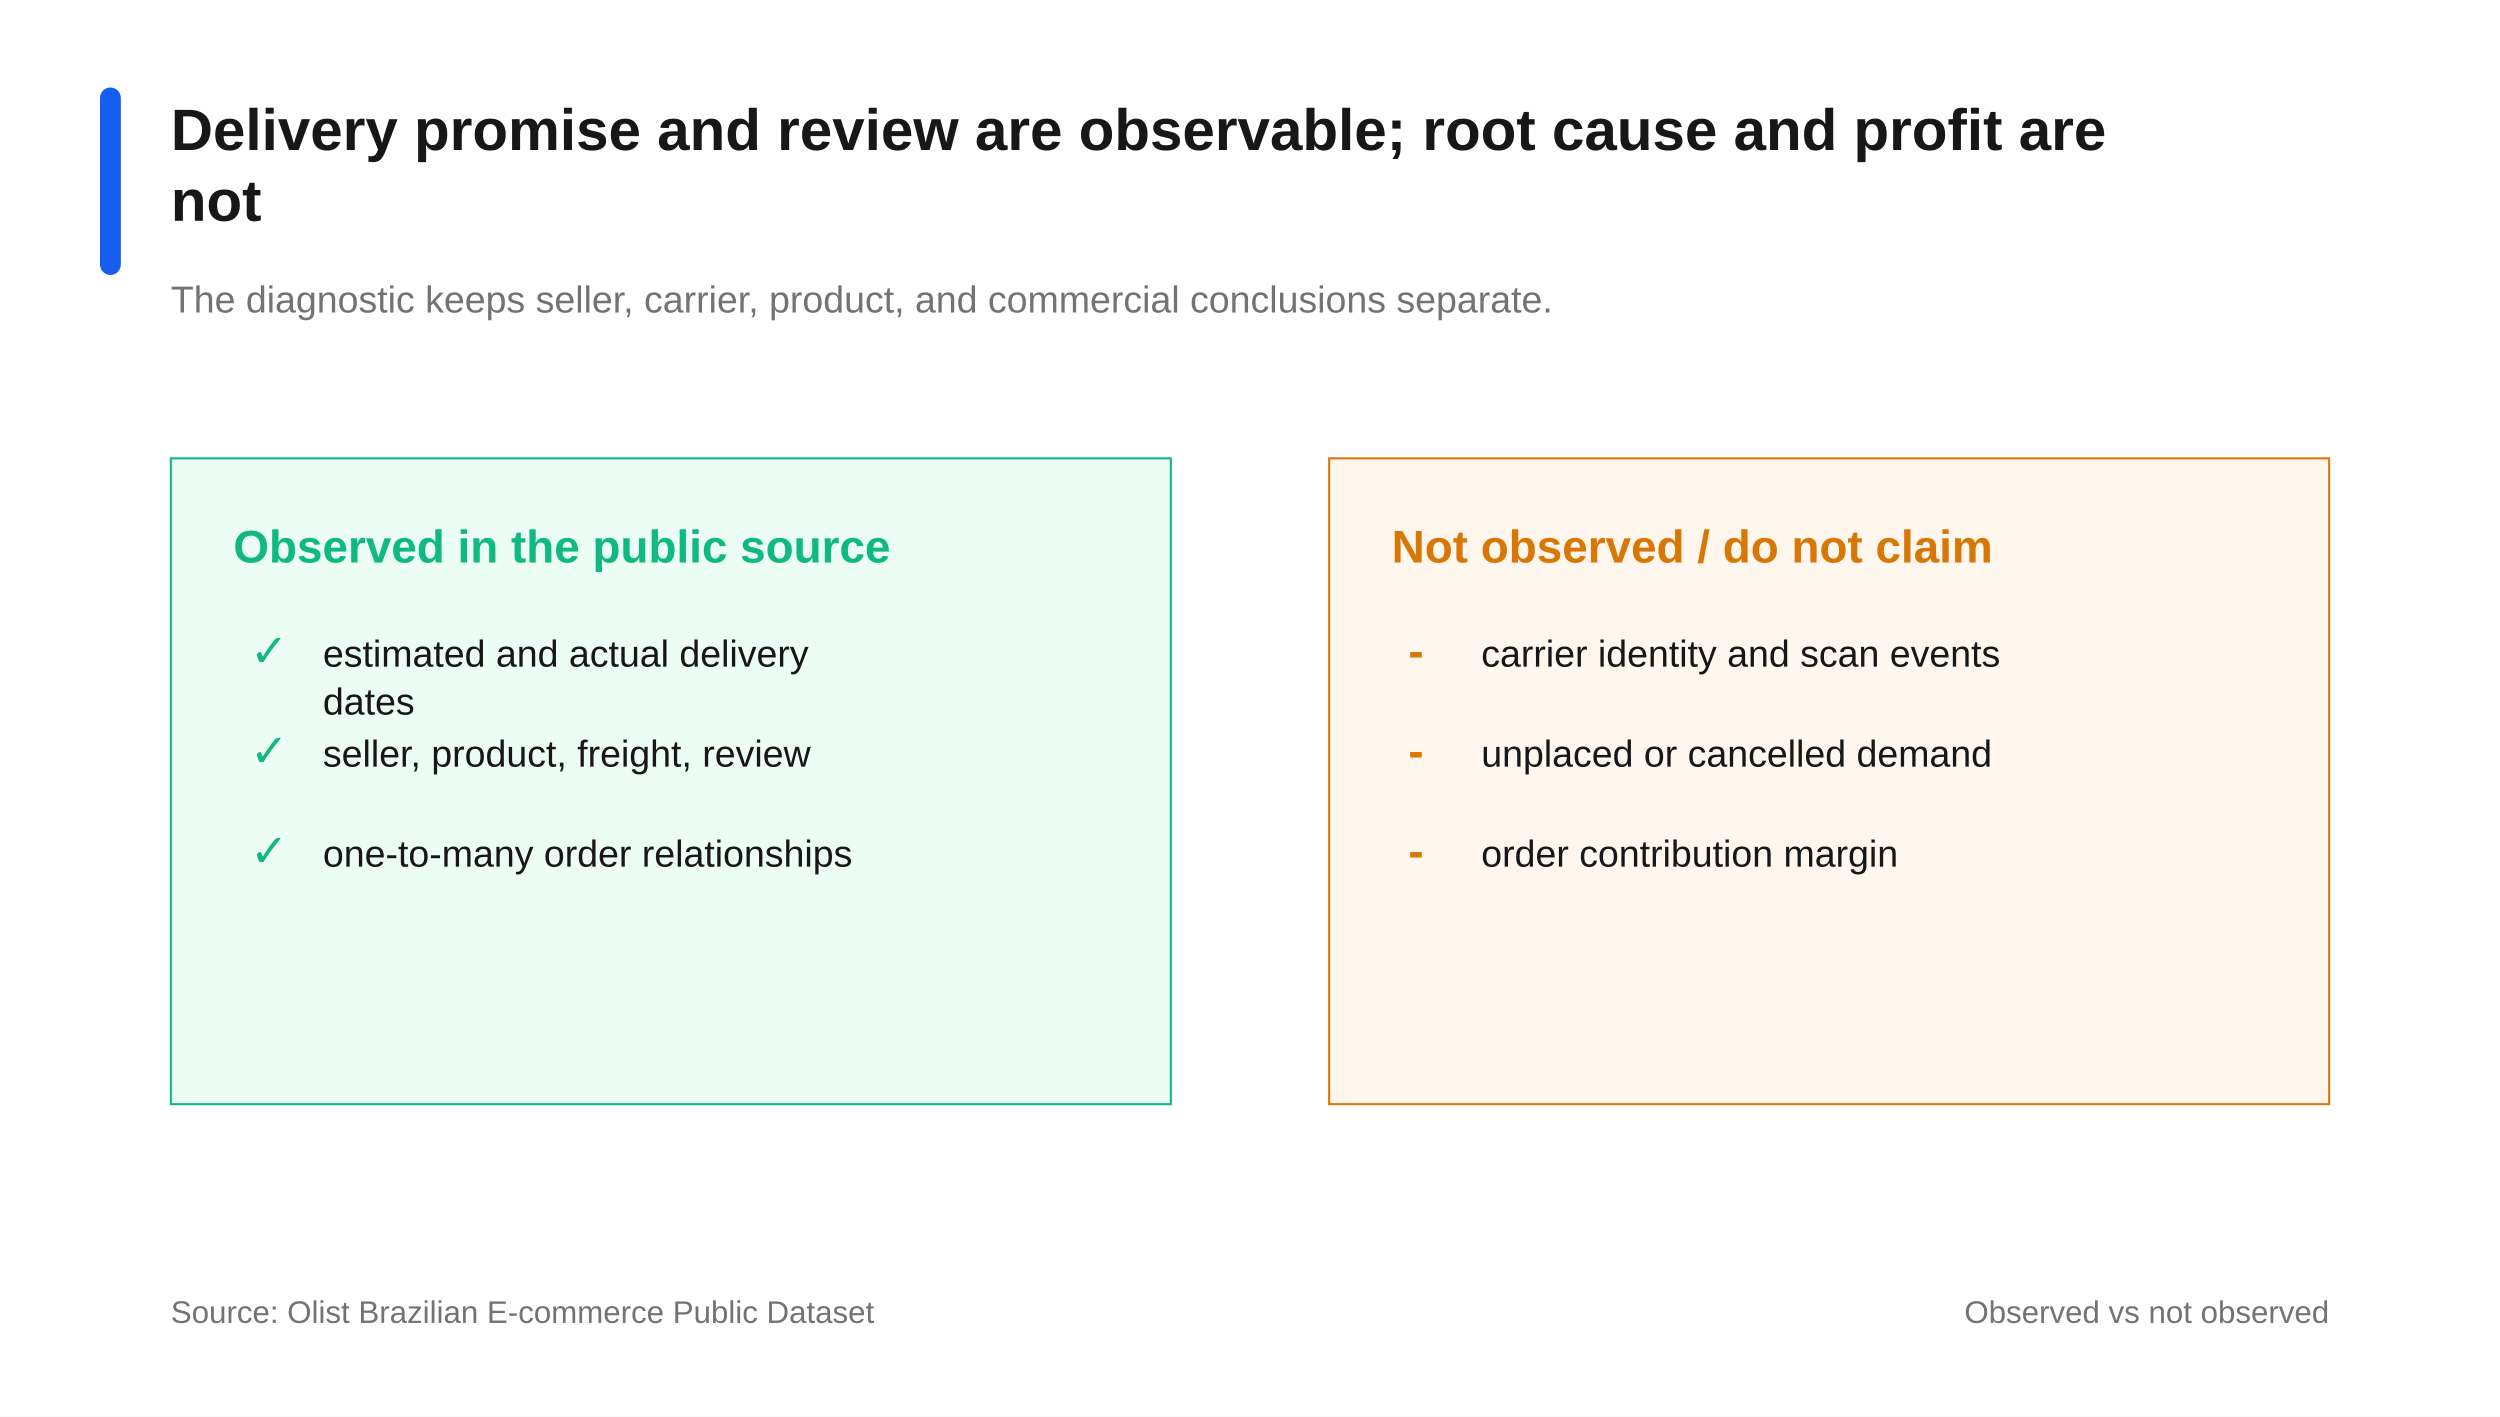
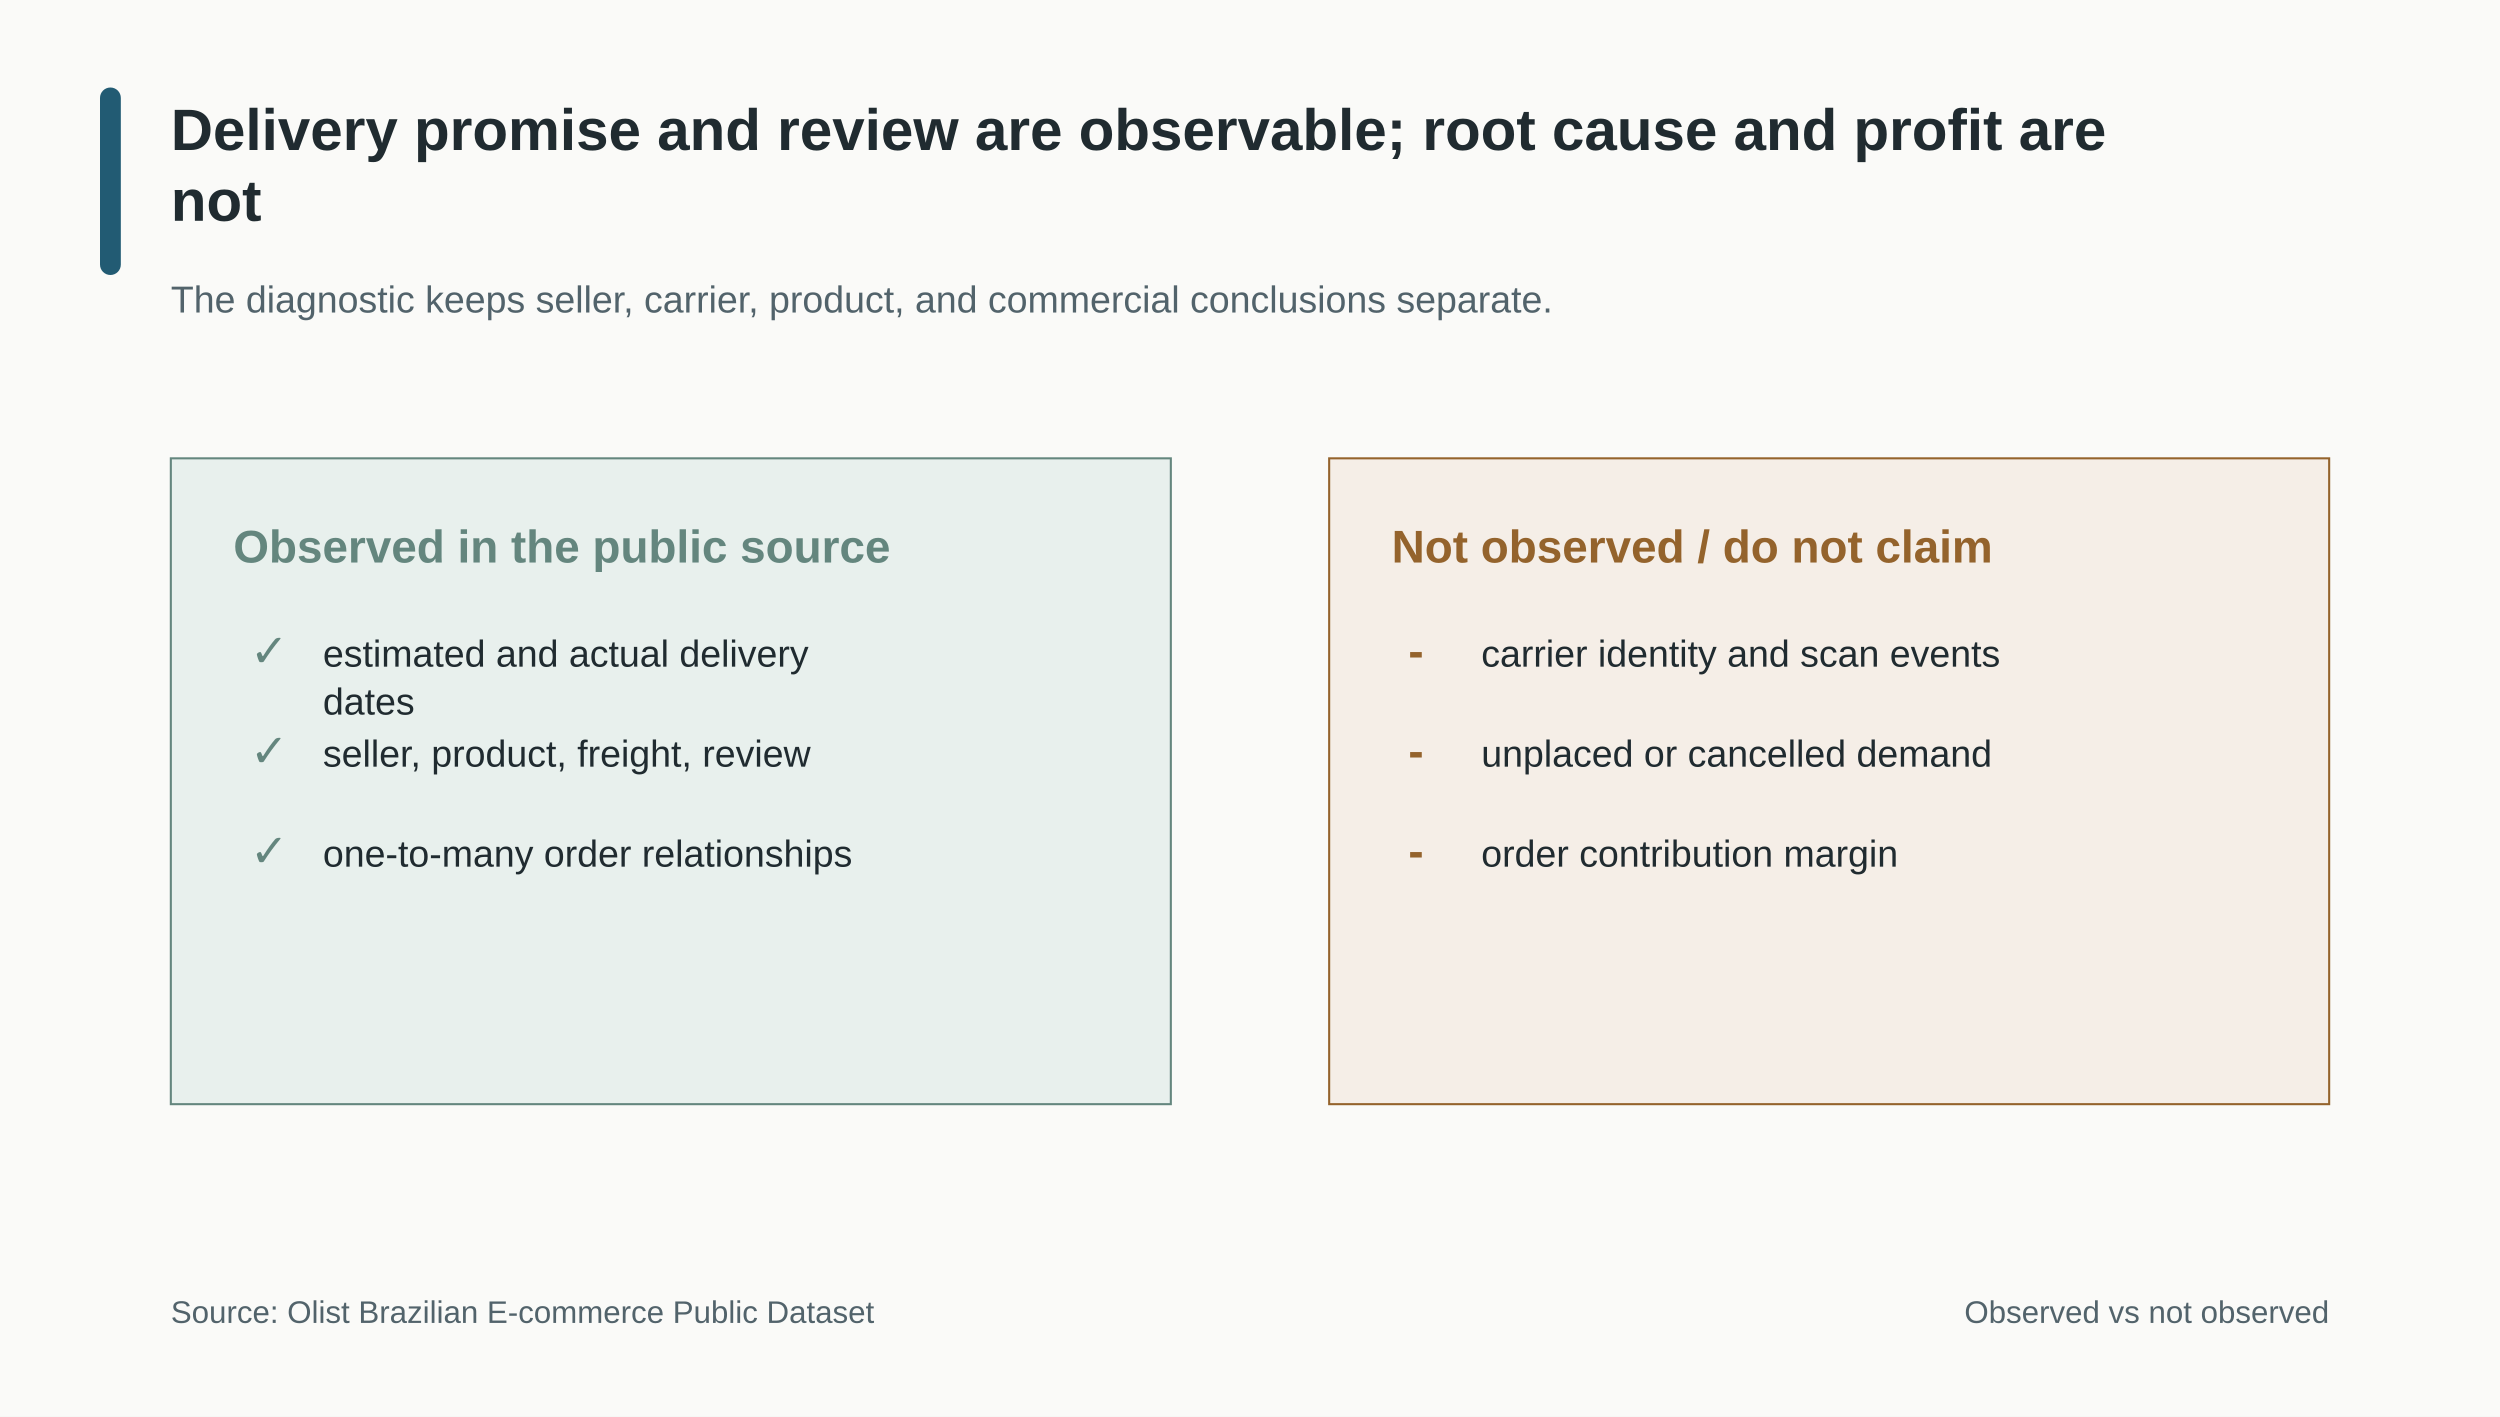
<svg xmlns="http://www.w3.org/2000/svg" width="1200" height="680" viewBox="0 0 1200 680" role="img" aria-labelledby="title desc">
-   <rect width="1200" height="680" fill="#ffffff" />
-   <rect x="48" y="42" width="10" height="90" rx="5" fill="#155eef" />
-   <text x="82" y="72" fill="#171717" font-family="Arial, sans-serif" font-size="28px" font-weight="700" text-anchor="start">Delivery promise and review are observable; root cause and profit are</text>
-   <text x="82" y="106" fill="#171717" font-family="Arial, sans-serif" font-size="28px" font-weight="700" text-anchor="start">not</text>
-   <text x="82" y="150" fill="#737373" font-family="Arial, sans-serif" font-size="18px" font-weight="400" text-anchor="start">The diagnostic keeps seller, carrier, product, and commercial conclusions separate.</text>
-   <rect x="82" y="220" width="480" height="310" fill="#ecfdf5" stroke="#10b981" />
-   <rect x="638" y="220" width="480" height="310" fill="#fff7ed" stroke="#d97706" />
-   <text x="112" y="270" fill="#10b981" font-family="Arial, sans-serif" font-size="22px" font-weight="700" text-anchor="start">Observed in the public source</text>
-   <text x="668" y="270" fill="#d97706" font-family="Arial, sans-serif" font-size="22px" font-weight="700" text-anchor="start">Not observed / do not claim</text>
-   <text x="120" y="320" fill="#10b981" font-family="Arial, sans-serif" font-size="22px" font-weight="700" text-anchor="start">✓</text>
-   <text x="155" y="320" fill="#171717" font-family="Arial, sans-serif" font-size="18px" font-weight="400" text-anchor="start">estimated and actual delivery</text>
-   <text x="155" y="343" fill="#171717" font-family="Arial, sans-serif" font-size="18px" font-weight="400" text-anchor="start">dates</text>
-   <text x="120" y="368" fill="#10b981" font-family="Arial, sans-serif" font-size="22px" font-weight="700" text-anchor="start">✓</text>
-   <text x="155" y="368" fill="#171717" font-family="Arial, sans-serif" font-size="18px" font-weight="400" text-anchor="start">seller, product, freight, review</text>
-   <text x="120" y="416" fill="#10b981" font-family="Arial, sans-serif" font-size="22px" font-weight="700" text-anchor="start">✓</text>
-   <text x="155" y="416" fill="#171717" font-family="Arial, sans-serif" font-size="18px" font-weight="400" text-anchor="start">one-to-many order relationships</text>
-   <text x="676" y="320" fill="#d97706" font-family="Arial, sans-serif" font-size="22px" font-weight="700" text-anchor="start">-</text>
-   <text x="711" y="320" fill="#171717" font-family="Arial, sans-serif" font-size="18px" font-weight="400" text-anchor="start">carrier identity and scan events</text>
-   <text x="676" y="368" fill="#d97706" font-family="Arial, sans-serif" font-size="22px" font-weight="700" text-anchor="start">-</text>
-   <text x="711" y="368" fill="#171717" font-family="Arial, sans-serif" font-size="18px" font-weight="400" text-anchor="start">unplaced or cancelled demand</text>
-   <text x="676" y="416" fill="#d97706" font-family="Arial, sans-serif" font-size="22px" font-weight="700" text-anchor="start">-</text>
-   <text x="711" y="416" fill="#171717" font-family="Arial, sans-serif" font-size="18px" font-weight="400" text-anchor="start">order contribution margin</text>
-   <text x="82" y="635" fill="#737373" font-family="Arial, sans-serif" font-size="15px" font-weight="400" text-anchor="start">Source: Olist Brazilian E-commerce Public Dataset</text>
-   <text x="1118" y="635" fill="#737373" font-family="Arial, sans-serif" font-size="15px" font-weight="400" text-anchor="end">Observed vs not observed</text>
+   <rect width="1200" height="680" fill="#FAFAF8" />
+   <rect x="48" y="42" width="10" height="90" rx="5" fill="#225B73" />
+   <text x="82" y="72" fill="#202B30" font-family="Arial, sans-serif" font-size="28px" font-weight="700" text-anchor="start">Delivery promise and review are observable; root cause and profit are</text>
+   <text x="82" y="106" fill="#202B30" font-family="Arial, sans-serif" font-size="28px" font-weight="700" text-anchor="start">not</text>
+   <text x="82" y="150" fill="#52636B" font-family="Arial, sans-serif" font-size="18px" font-weight="400" text-anchor="start">The diagnostic keeps seller, carrier, product, and commercial conclusions separate.</text>
+   <rect x="82" y="220" width="480" height="310" fill="#E8F0ED" stroke="#64867E" />
+   <rect x="638" y="220" width="480" height="310" fill="#F5EEE7" stroke="#94632C" />
+   <text x="112" y="270" fill="#64867E" font-family="Arial, sans-serif" font-size="22px" font-weight="700" text-anchor="start">Observed in the public source</text>
+   <text x="668" y="270" fill="#94632C" font-family="Arial, sans-serif" font-size="22px" font-weight="700" text-anchor="start">Not observed / do not claim</text>
+   <text x="120" y="320" fill="#64867E" font-family="Arial, sans-serif" font-size="22px" font-weight="700" text-anchor="start">✓</text>
+   <text x="155" y="320" fill="#202B30" font-family="Arial, sans-serif" font-size="18px" font-weight="400" text-anchor="start">estimated and actual delivery</text>
+   <text x="155" y="343" fill="#202B30" font-family="Arial, sans-serif" font-size="18px" font-weight="400" text-anchor="start">dates</text>
+   <text x="120" y="368" fill="#64867E" font-family="Arial, sans-serif" font-size="22px" font-weight="700" text-anchor="start">✓</text>
+   <text x="155" y="368" fill="#202B30" font-family="Arial, sans-serif" font-size="18px" font-weight="400" text-anchor="start">seller, product, freight, review</text>
+   <text x="120" y="416" fill="#64867E" font-family="Arial, sans-serif" font-size="22px" font-weight="700" text-anchor="start">✓</text>
+   <text x="155" y="416" fill="#202B30" font-family="Arial, sans-serif" font-size="18px" font-weight="400" text-anchor="start">one-to-many order relationships</text>
+   <text x="676" y="320" fill="#94632C" font-family="Arial, sans-serif" font-size="22px" font-weight="700" text-anchor="start">-</text>
+   <text x="711" y="320" fill="#202B30" font-family="Arial, sans-serif" font-size="18px" font-weight="400" text-anchor="start">carrier identity and scan events</text>
+   <text x="676" y="368" fill="#94632C" font-family="Arial, sans-serif" font-size="22px" font-weight="700" text-anchor="start">-</text>
+   <text x="711" y="368" fill="#202B30" font-family="Arial, sans-serif" font-size="18px" font-weight="400" text-anchor="start">unplaced or cancelled demand</text>
+   <text x="676" y="416" fill="#94632C" font-family="Arial, sans-serif" font-size="22px" font-weight="700" text-anchor="start">-</text>
+   <text x="711" y="416" fill="#202B30" font-family="Arial, sans-serif" font-size="18px" font-weight="400" text-anchor="start">order contribution margin</text>
+   <text x="82" y="635" fill="#52636B" font-family="Arial, sans-serif" font-size="15px" font-weight="400" text-anchor="start">Source: Olist Brazilian E-commerce Public Dataset</text>
+   <text x="1118" y="635" fill="#52636B" font-family="Arial, sans-serif" font-size="15px" font-weight="400" text-anchor="end">Observed vs not observed</text>
</svg>
